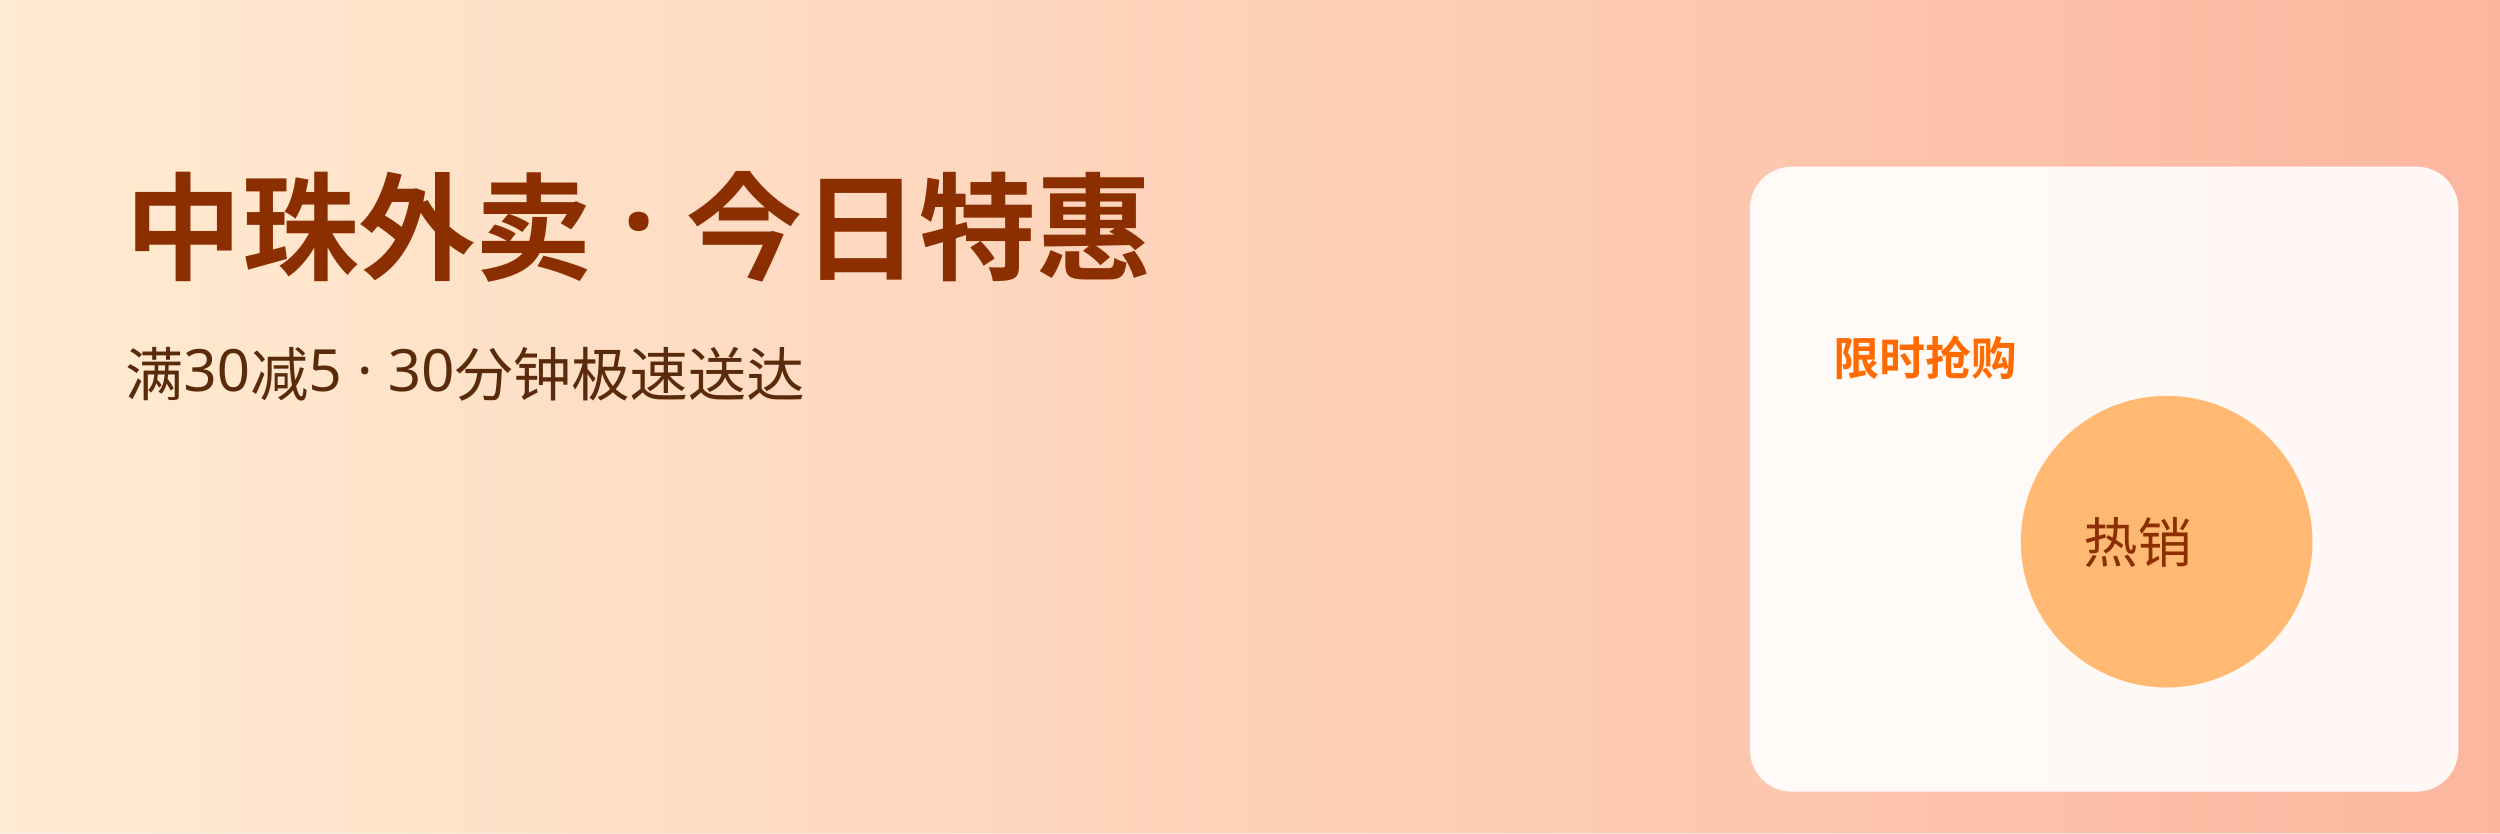
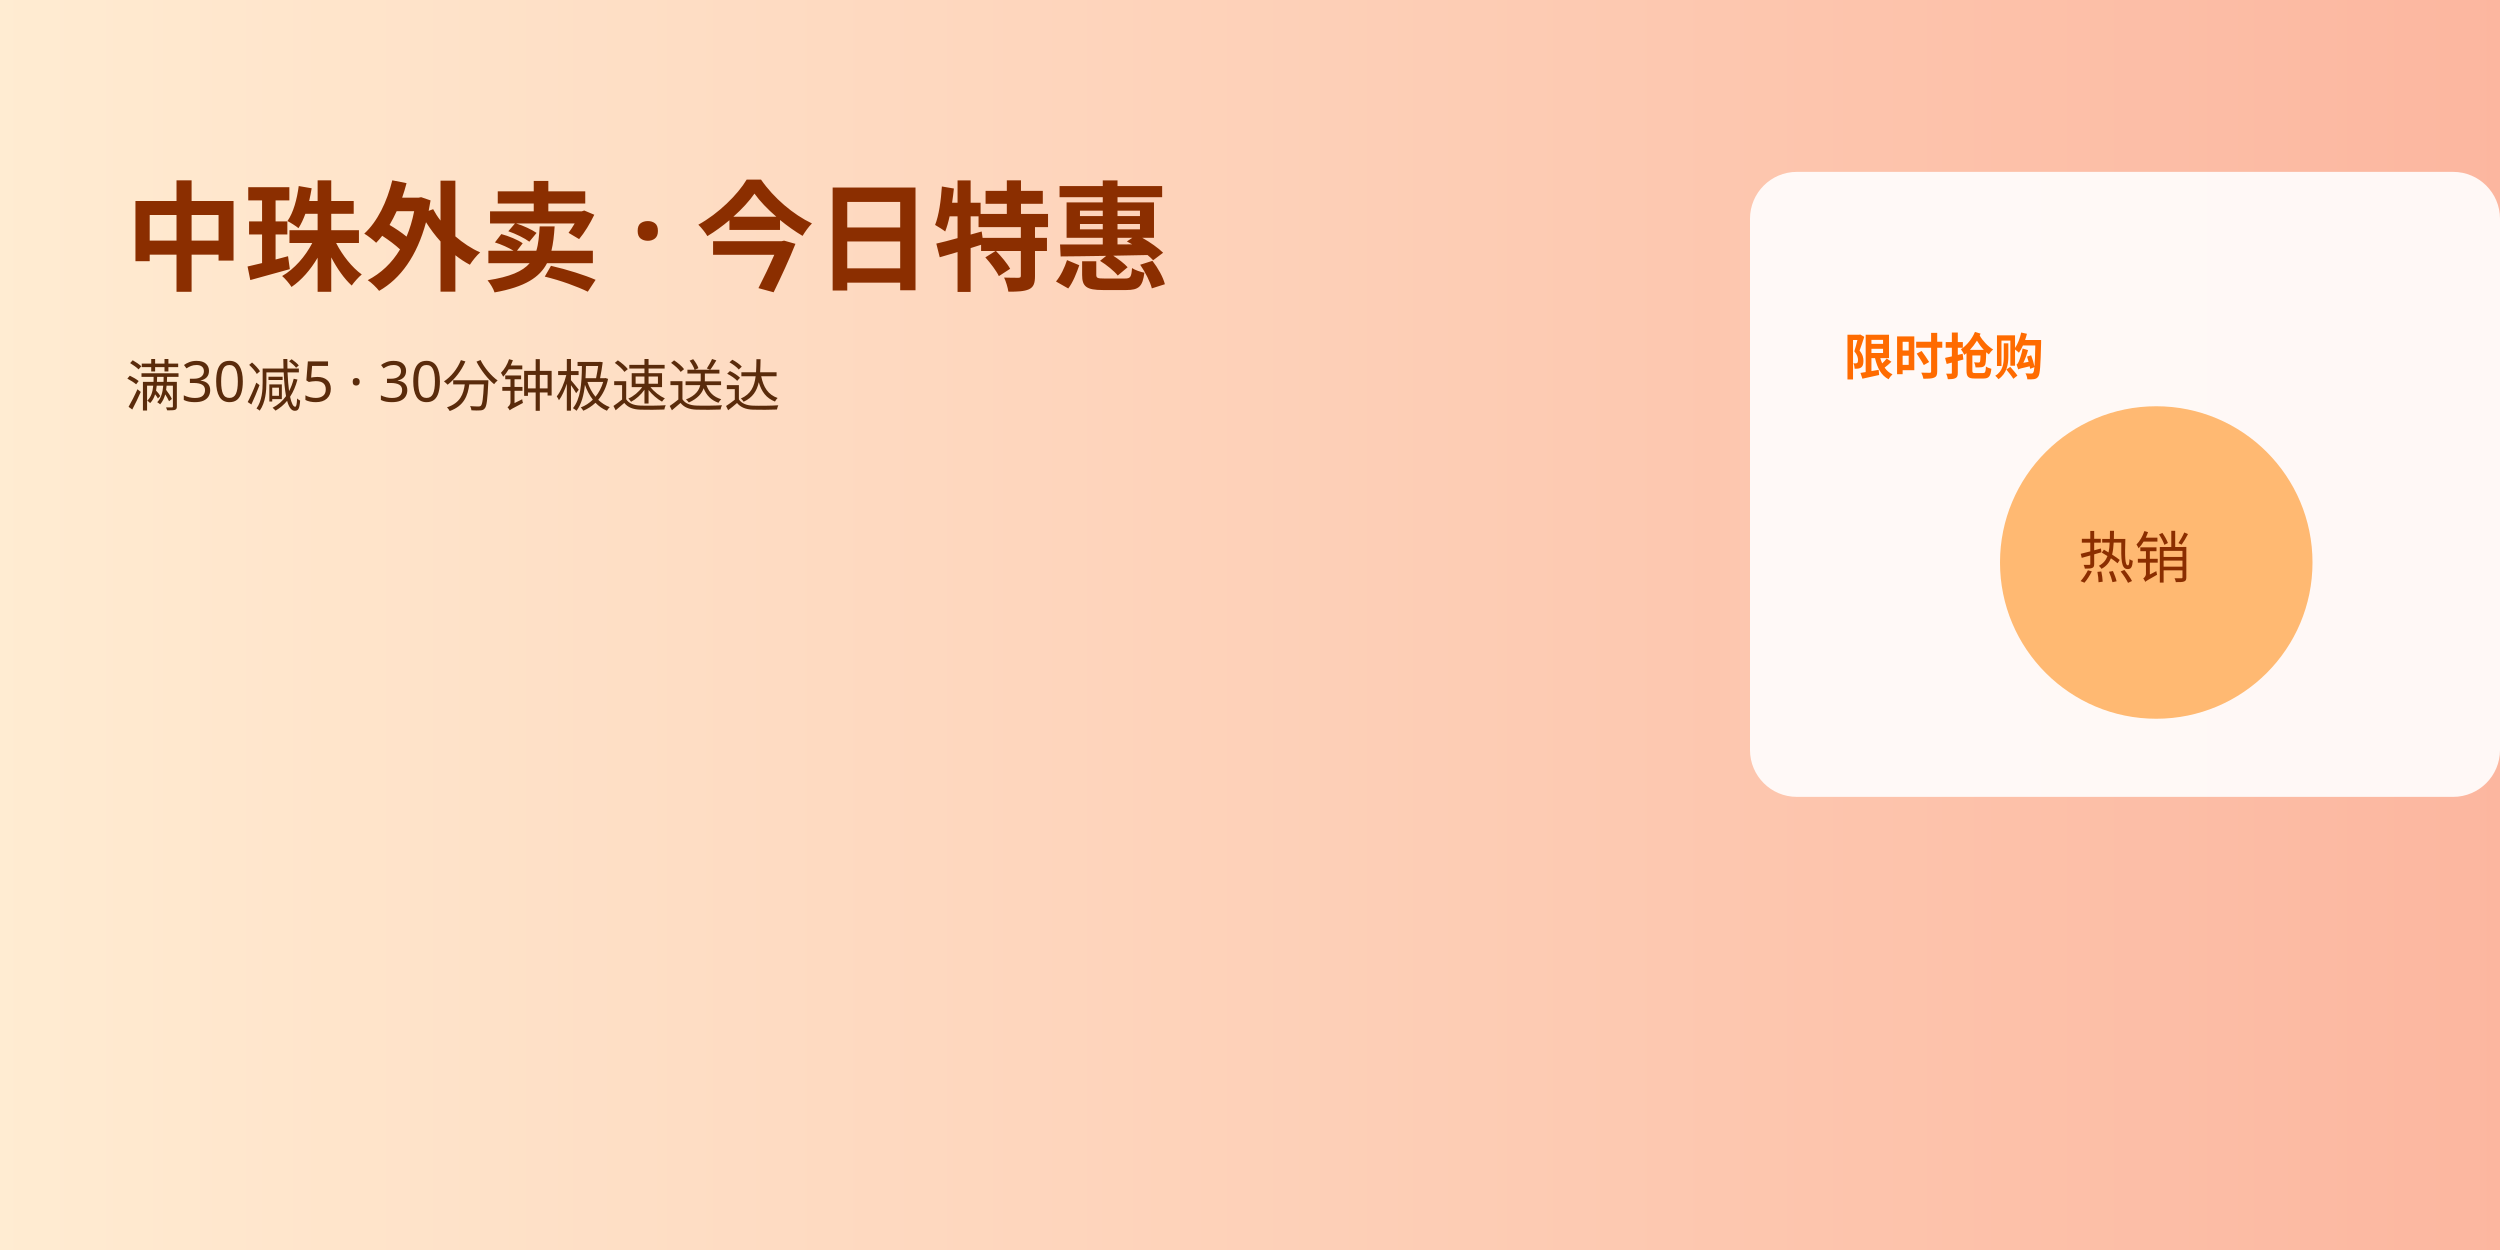
- <svg xmlns="http://www.w3.org/2000/svg" viewBox="0 0 1200 400">
+ <svg xmlns="http://www.w3.org/2000/svg" viewBox="0 0 800 400" width="800" height="400">
  <defs>
    <linearGradient id="g1" x1="0" x2="1">
      <stop offset="0" stop-color="#ffecd2" />
      <stop offset="1" stop-color="#fcb69f" />
    </linearGradient>
  </defs>
-   <rect width="1200" height="400" fill="url(#g1)" />
-   <g transform="translate(60,40)" font-family="sans-serif">
-     <text x="0" y="90" font-size="56" fill="#8b2e00" font-weight="700">中珠外卖 · 今日特惠</text>
-     <text x="0" y="150" font-size="28" fill="#5a2b0b">满30减5 · 30分钟极速送达</text>
-     <rect x="780" y="40" width="340" height="300" rx="20" fill="#fff" opacity="0.9" />
-     <text x="820" y="140" font-size="22" fill="#ff6b00" font-weight="700">限时抢购</text>
-     <circle cx="980" cy="220" r="70" fill="#ffb66b" opacity="0.95" />
-     <text x="940" y="230" font-size="26" fill="#8b2e00">热销</text>
+   <rect width="800" height="400" fill="url(#g1)" />
+   <g transform="translate(40,30)" font-family="sans-serif">
+     <text x="0" y="60" font-size="38" fill="#8b2e00" font-weight="700">中珠外卖 · 今日特惠</text>
+     <text x="0" y="100" font-size="18" fill="#5a2b0b">满30减5 · 30分钟极速送达</text>
+     <rect x="520" y="25" width="240" height="200" rx="15" fill="#fff" opacity="0.9" />
+     <text x="550" y="90" font-size="16" fill="#ff6b00" font-weight="700">限时抢购</text>
+     <circle cx="650" cy="150" r="50" fill="#ffb66b" opacity="0.95" />
+     <text x="625" y="155" font-size="18" fill="#8b2e00">热销</text>
  </g>
</svg>
